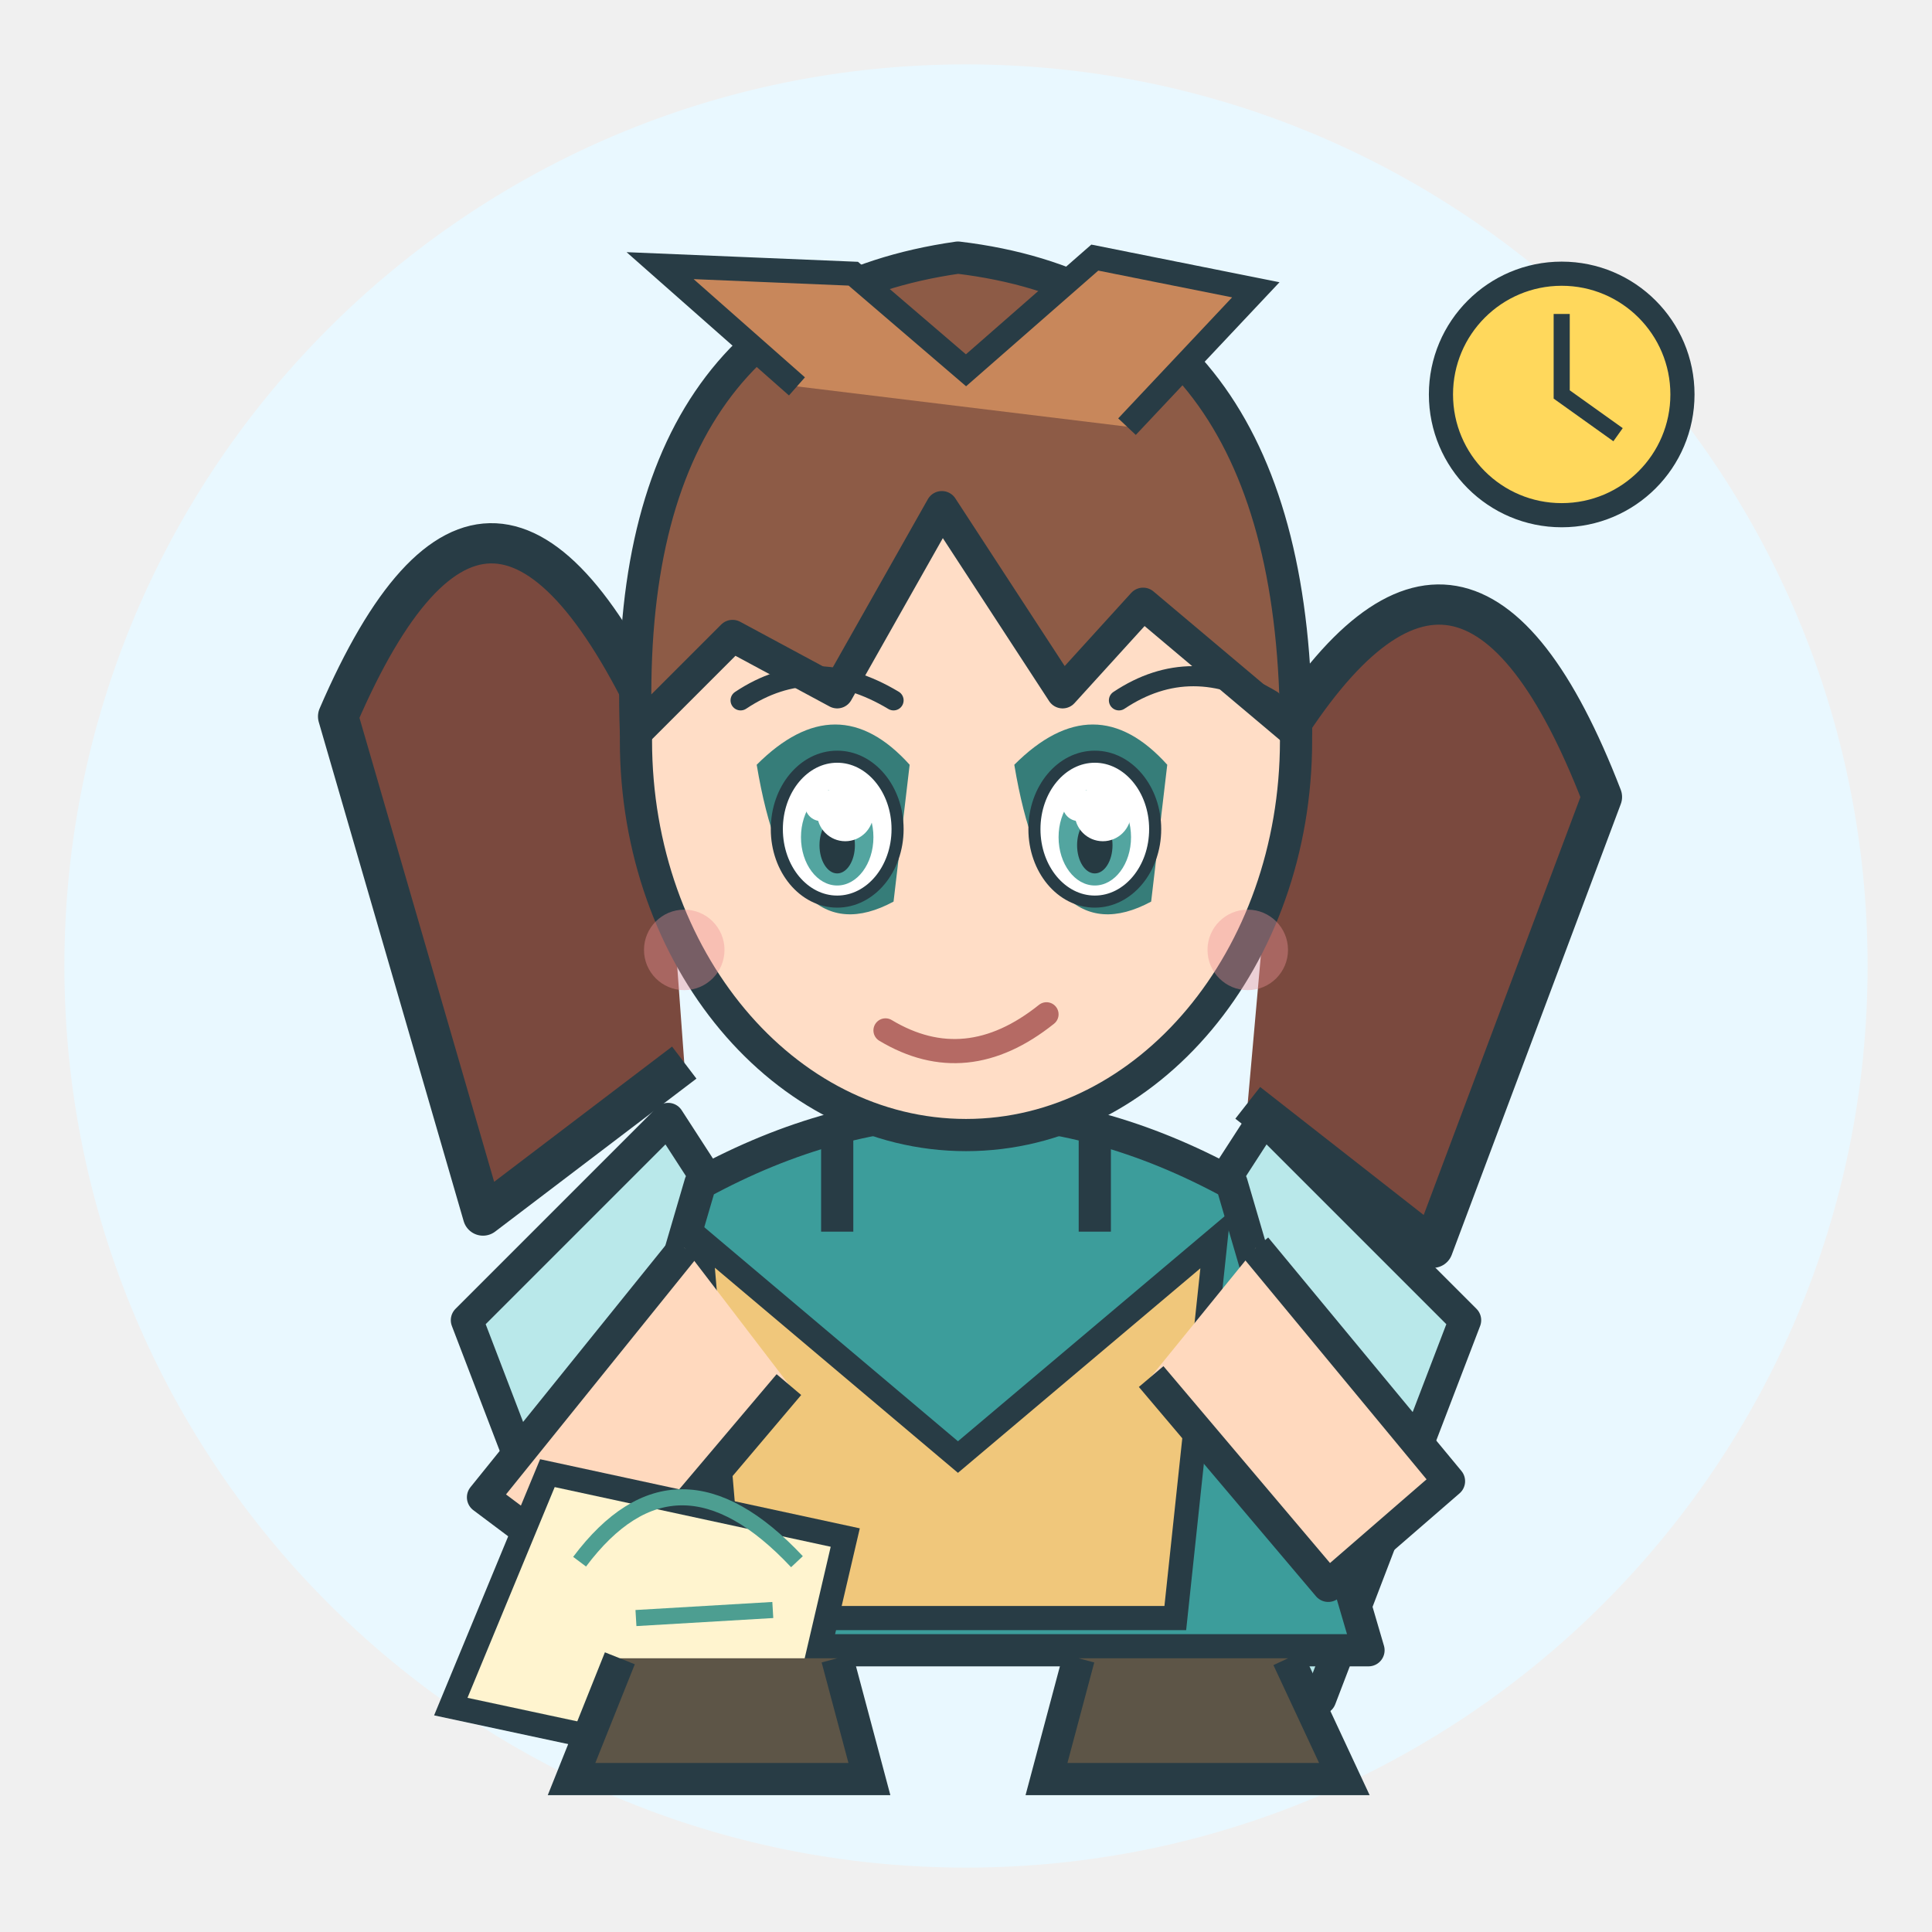
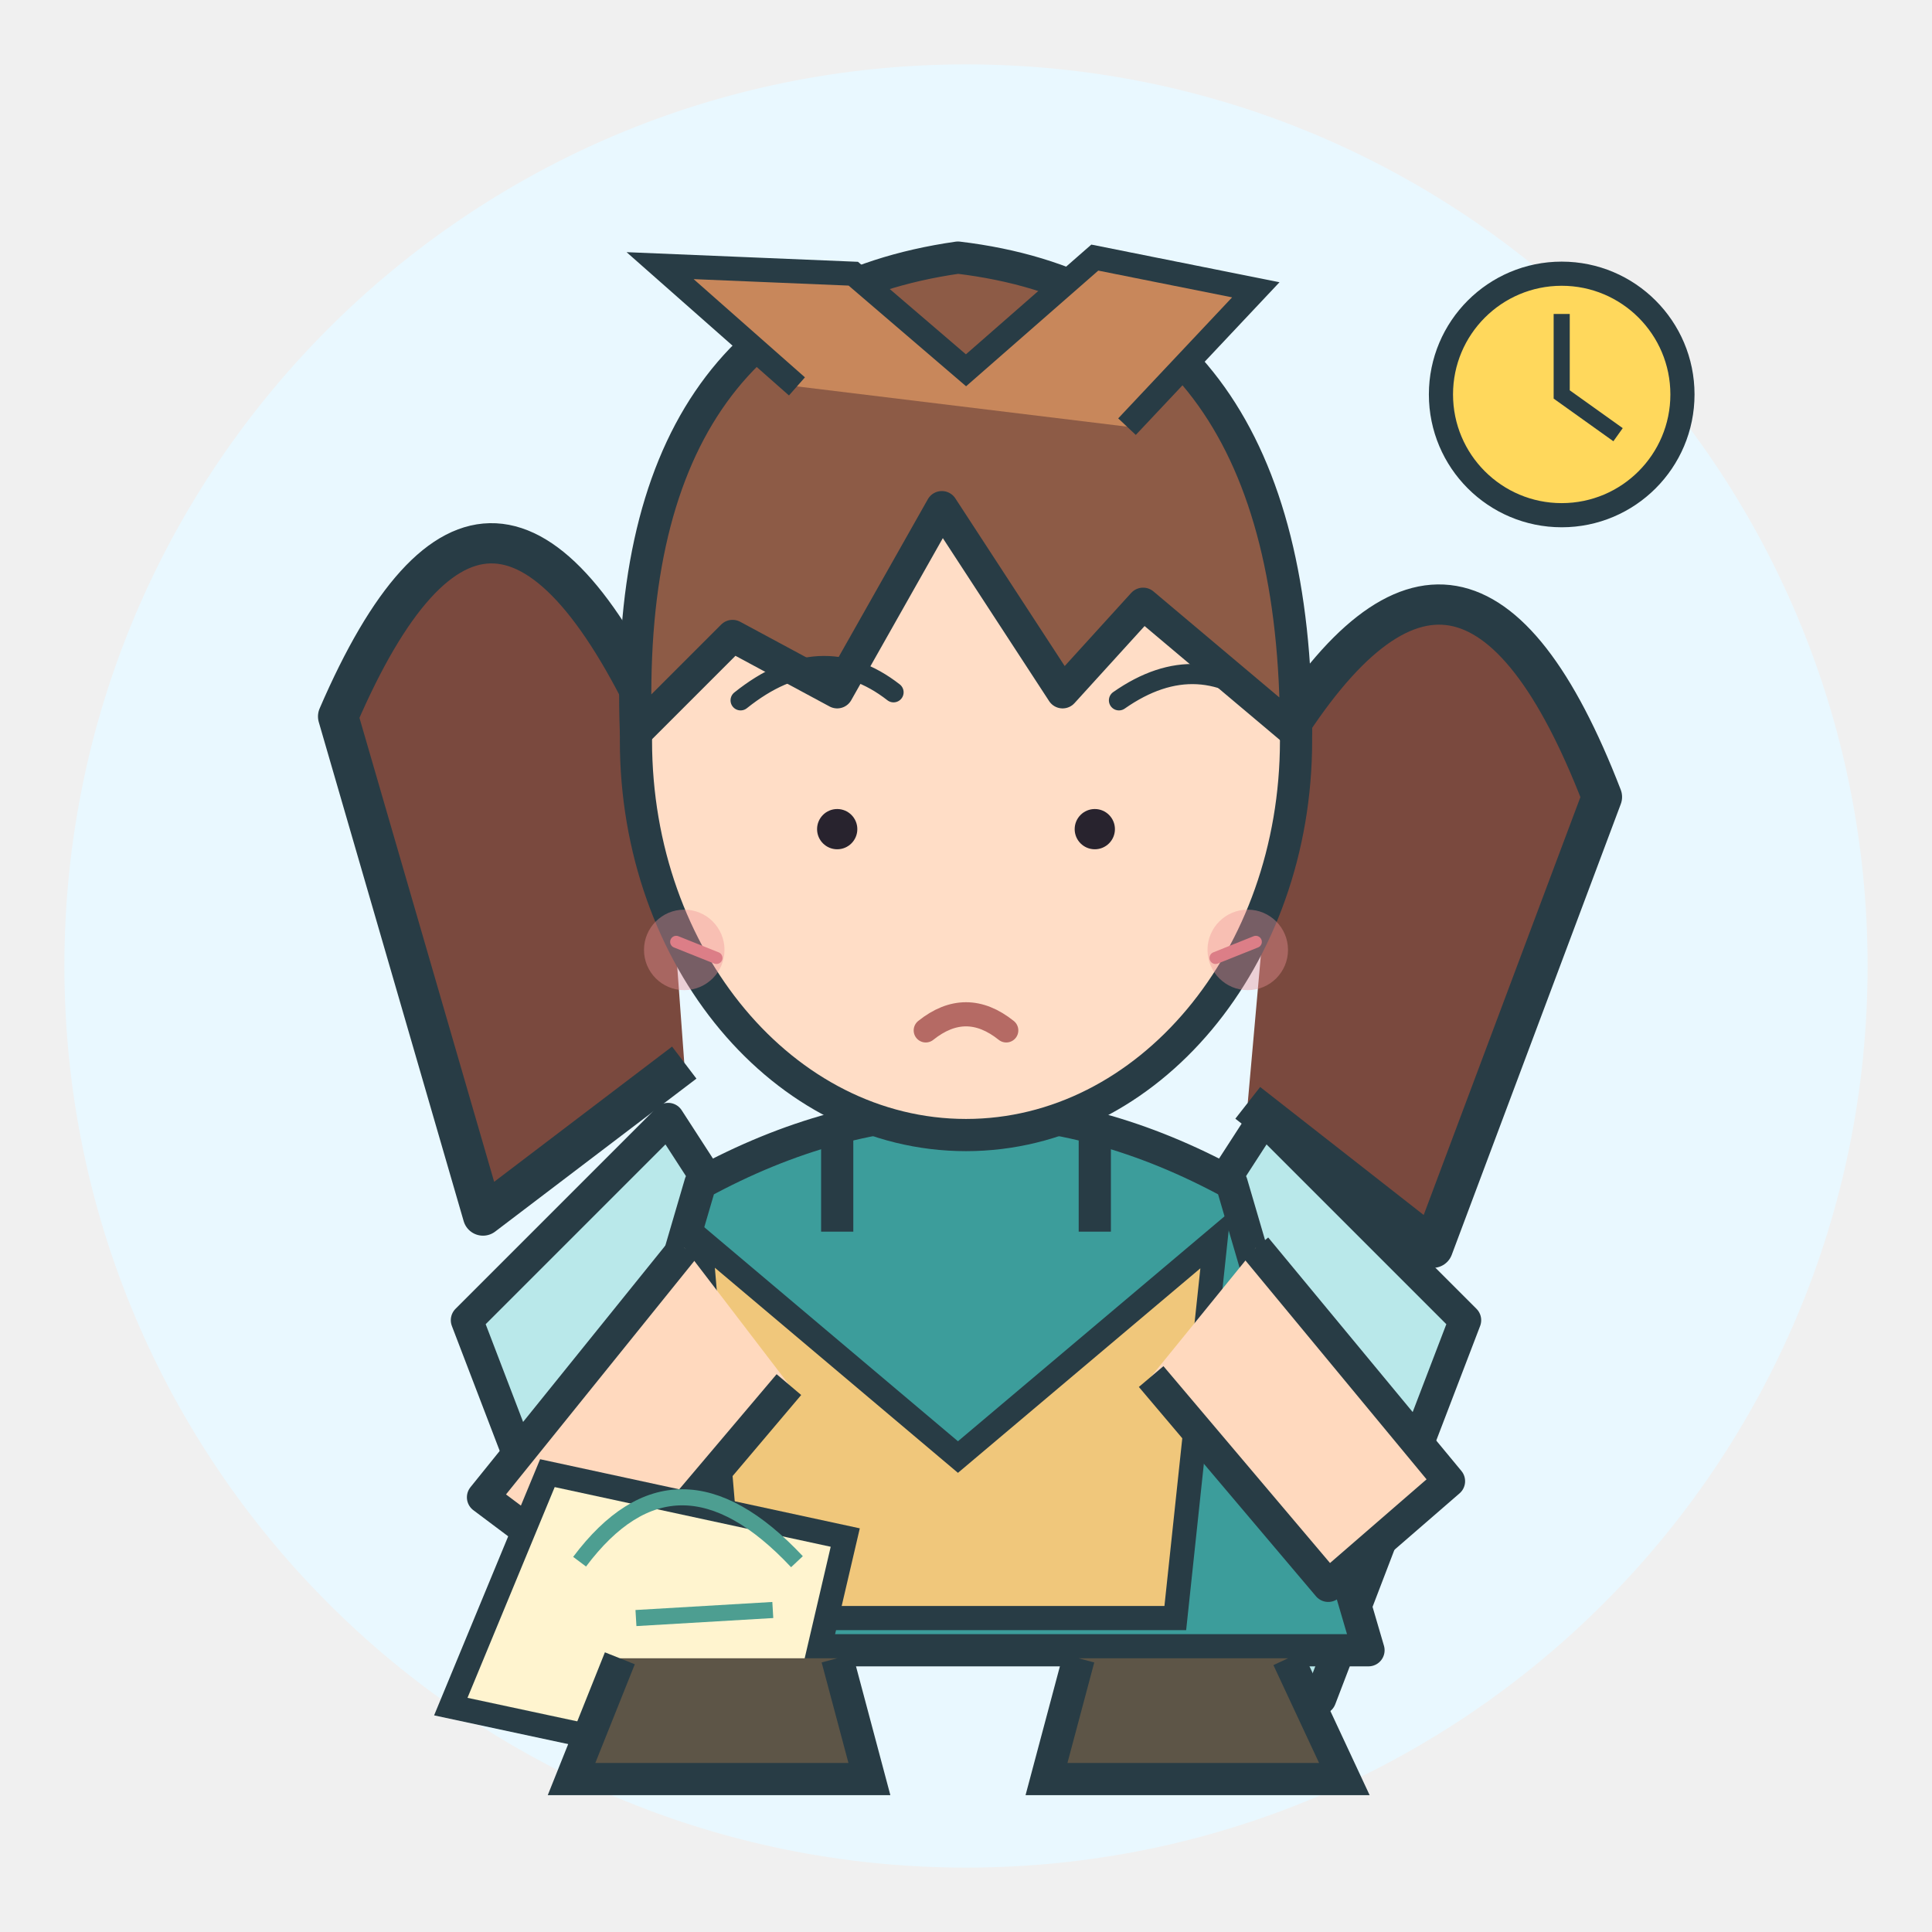
<svg xmlns="http://www.w3.org/2000/svg" viewBox="0 0 240 240" role="img" aria-label="Anime explorer with a map">
  <circle cx="120" cy="120" r="112" fill="#e9f8ff" />
  <path d="M83 139L58 164l18 47 40-21zm74 0 25 25-18 47-40-21z" fill="#b9e8ea" stroke="#283c45" stroke-width="4" stroke-linejoin="round" />
  <path d="M87 147q33-18 66 0l17 58H70z" fill="#3c9d9b" stroke="#283c45" stroke-width="4" stroke-linejoin="round" />
  <path d="M87 154l32 27 32-27-5 47H91z" fill="#f0c77b" stroke="#283c45" stroke-width="3" />
  <path d="M85 155l-25 31 16 12 22-26m58-17 24 29-15 13-22-26" fill="#ffd9be" stroke="#283c45" stroke-width="4" stroke-linejoin="round" />
  <path d="M68 183l37 8-7 30-42-9z" fill="#fff4cf" stroke="#283c45" stroke-width="3" />
  <path d="M72 194q12-16 27 0m-20 7 17-1" fill="none" stroke="#4d9e91" stroke-width="2" />
  <path d="M82 91q-21-46-40-2l18 62 25-19m74-40q23-37 40 7l-21 56-23-18" fill="#7a493e" stroke="#283c45" stroke-width="5" stroke-linejoin="round" />
  <ellipse cx="120" cy="92" rx="41" ry="49" fill="#ffddc6" stroke="#283c45" stroke-width="4" />
  <path d="M79 91q-2-53 40-59 42 5 42 59l-19-16-10 11-15-23-13 23-13-7z" fill="#8d5b46" stroke="#283c45" stroke-width="4" stroke-linejoin="round" />
-   <path d="M94 95q10-10 19 0l-2 17q-13 7-17-17m32 0q10-10 19 0l-2 17q-13 7-17-17" fill="#367d79" />
-   <path d="M92 87q9-6 19 0m28 0q9-6 19 0" fill="none" stroke="#283c45" stroke-width="2.5" stroke-linecap="round" />
-   <ellipse cx="104" cy="103" rx="7.5" ry="9" fill="#fff" stroke="#283c45" stroke-width="1.5" />
-   <ellipse cx="136" cy="103" rx="7.5" ry="9" fill="#fff" stroke="#283c45" stroke-width="1.5" />
-   <ellipse cx="104" cy="104" rx="4.5" ry="6" fill="#53a5a0" />
-   <ellipse cx="136" cy="104" rx="4.5" ry="6" fill="#53a5a0" />
-   <ellipse cx="104" cy="105" rx="2.2" ry="3.5" fill="#263a42" />
-   <ellipse cx="136" cy="105" rx="2.2" ry="3.5" fill="#263a42" />
-   <circle cx="102" cy="100" r="2" fill="#fff" />
-   <circle cx="134" cy="100" r="2" fill="#fff" />
+   <path d="M92 87q10-8 19-1m28 1q10-7 19 1" fill="none" stroke="#283c45" stroke-width="2.5" stroke-linecap="round" />
+   <circle cx="104" cy="103" r="2.5" fill="#28232e" />
+   <circle cx="136" cy="103" r="2.5" fill="#28232e" />
  <circle cx="85" cy="118" r="5" fill="#ed9297" opacity=".4" />
  <circle cx="155" cy="118" r="5" fill="#ed9297" opacity=".4" />
-   <circle cx="105" cy="101" r="3.5" fill="#fff" />
-   <circle cx="137" cy="101" r="3.5" fill="#fff" />
-   <path d="M110 128q10 6 20-2" fill="none" stroke="#b56a64" stroke-width="3" stroke-linecap="round" />
+   <path d="M115 128q5-4 10 0" fill="none" stroke="#b56a64" stroke-width="3" stroke-linecap="round" />
+   <path d="M84 117l5 2m67-2-5 2" fill="none" stroke="#dc7e87" stroke-width="1.5" stroke-linecap="round" />
  <path d="M99 48l-17-15 24 1 14 12 16-14 20 4-16 17" fill="#c8875b" stroke="#283c45" stroke-width="3" />
  <path d="M104 141v12m32-12v12" stroke="#283c45" stroke-width="4" />
  <path d="M77 206l-6 15h37l-4-15m56 0 7 15h-37l4-15" fill="#5d5547" stroke="#283c45" stroke-width="4" />
  <circle cx="194" cy="49" r="15" fill="#ffd85c" stroke="#283c45" stroke-width="3" />
  <path d="M194 39v10l7 5" fill="none" stroke="#283c45" stroke-width="2" />
</svg>
